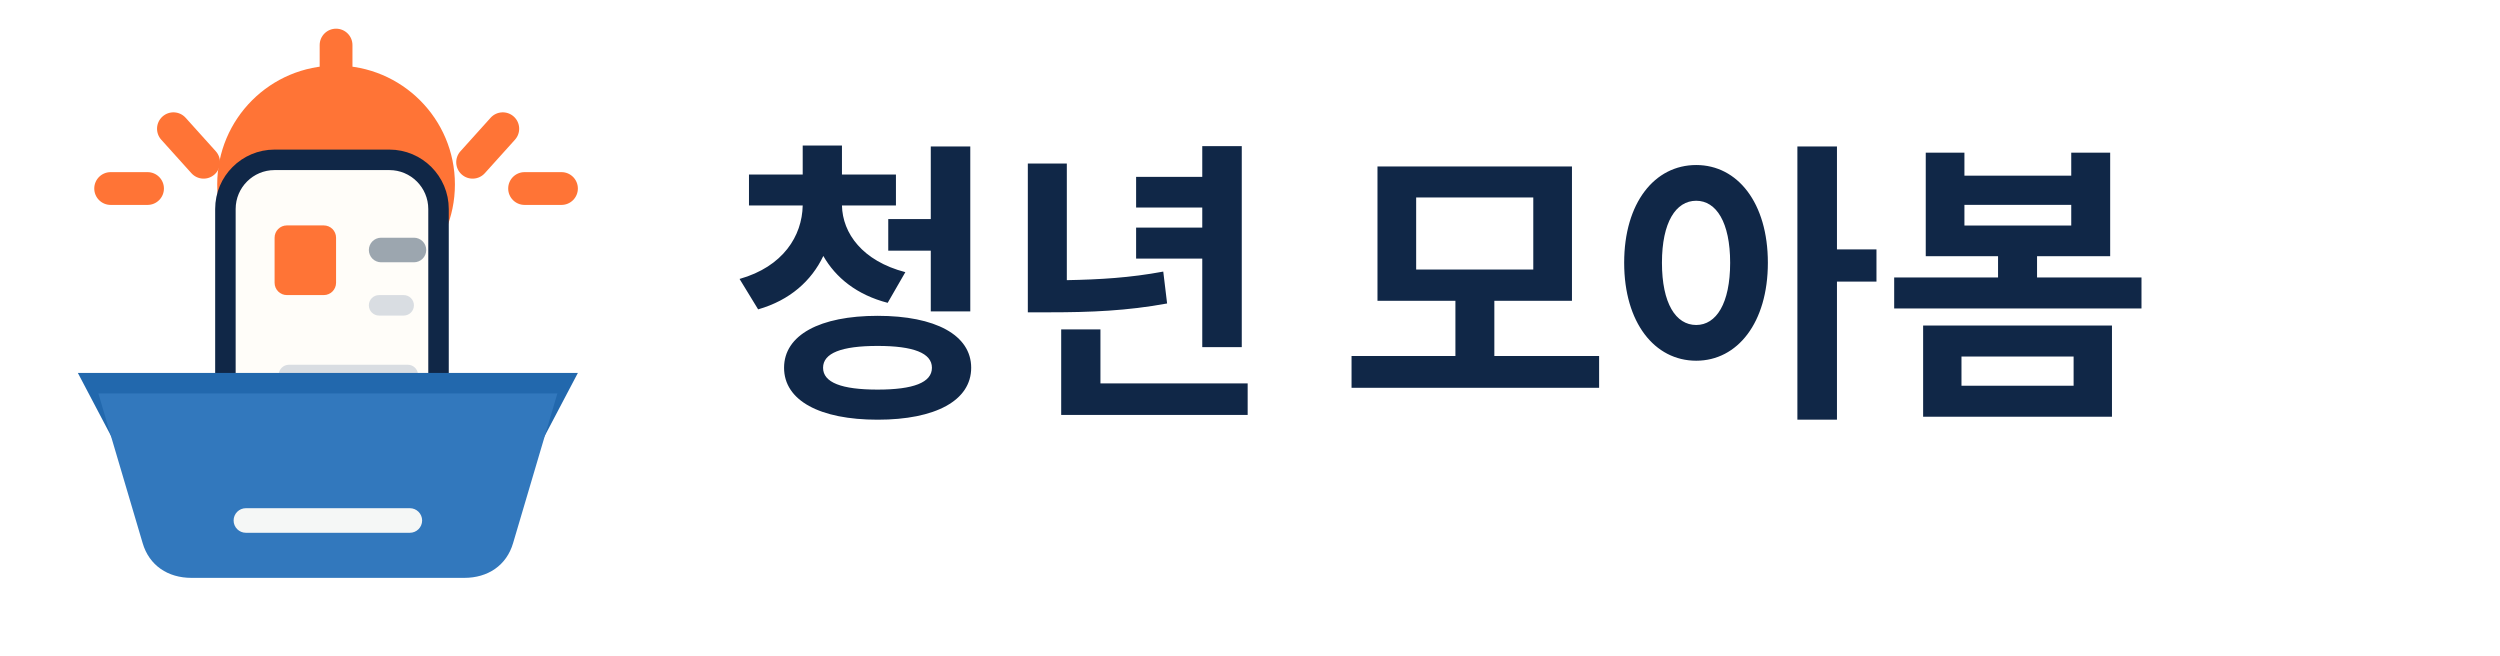
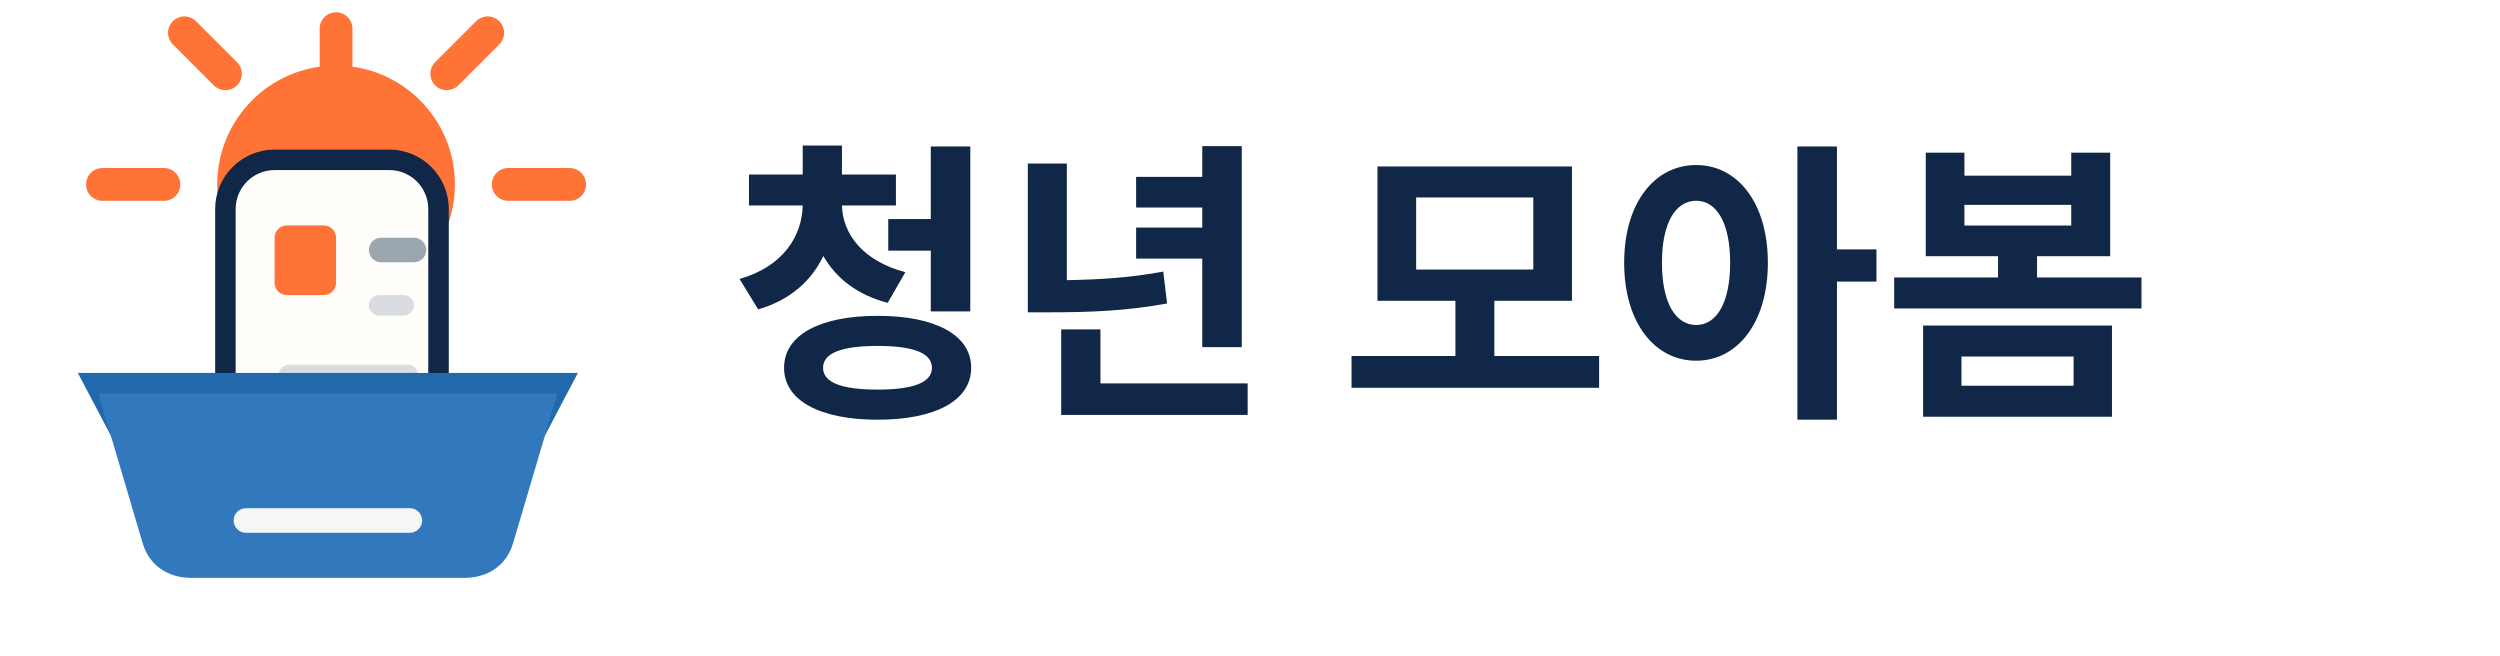
<svg xmlns="http://www.w3.org/2000/svg" viewBox="0 0 610 160" width="610" height="160" role="img" aria-labelledby="title desc">
  <defs>
    <style>
      .wordmark {
        fill: #102747;
        font-family: "Noto Sans KR", "Pretendard", "Apple SD Gothic Neo", sans-serif;
        font-size: 72px;
        font-weight: 800;
        letter-spacing: 0;
      }
      .basket { fill: #3278bd; }
      .basket-lip { fill: #2268ad; }
      .sun { fill: #ff7436; }
+       .sun-ray { fill: none; stroke: #ff7436; stroke-width: 8; stroke-linecap: round; }
      .paper { fill: #fffdf9; }
      .paper-stroke { stroke: #102747; }
      .line { fill: #9ca6af; }
      .line-soft { fill: #d9dde2; }
    </style>
  </defs>
  <g>
+     <g aria-hidden="true">
+       <line class="sun-ray" x1="82" y1="7" x2="82" y2="20" />
+       <line class="sun-ray" x1="55" y1="18" x2="45" y2="8" />
+       <line class="sun-ray" x1="109" y1="18" x2="119" y2="8" />
+       <line class="sun-ray" x1="40" y1="45" x2="25" y2="45" />
+       <line class="sun-ray" x1="124" y1="45" x2="139" y2="45" />
+     </g>
    <circle class="sun" cx="82" cy="45" r="29" />
-     <rect class="sun" x="78" y="7" width="8" height="16" rx="4" />
-     <rect class="sun" x="42" y="26" width="8" height="19" rx="4" transform="rotate(-42 46 35.5)" />
-     <rect class="sun" x="115" y="26" width="8" height="19" rx="4" transform="rotate(42 119 35.5)" />
-     <rect class="sun" x="23" y="42" width="17" height="8" rx="4" />
-     <rect class="sun" x="124" y="42" width="17" height="8" rx="4" />
    <rect class="paper paper-stroke" x="55" y="39" width="52" height="77" rx="12" stroke-width="5" />
    <rect class="sun" x="67" y="55" width="15" height="17" rx="3" />
    <rect class="line" x="90" y="58" width="14" height="6" rx="3" />
    <rect class="line-soft" x="90" y="72" width="11" height="5" rx="2.5" />
    <rect class="line-soft" x="68" y="89" width="34" height="5" rx="2.5" />
    <rect class="line-soft" x="68" y="102" width="27" height="5" rx="2.5" />
    <path class="basket-lip" d="M19 91h122l-10 19H29L19 91Z" />
    <path class="basket" d="M24 96h112l-10.8 36.5c-1.6 5.5-6.2 8.5-11.9 8.5H46.7c-5.7 0-10.3-3-11.9-8.5L24 96Z" />
    <rect class="paper" x="57" y="124" width="46" height="6" rx="3" opacity=".95" />
  </g>
  <text class="wordmark" x="178" y="96">청년 모아봄</text>
</svg>
